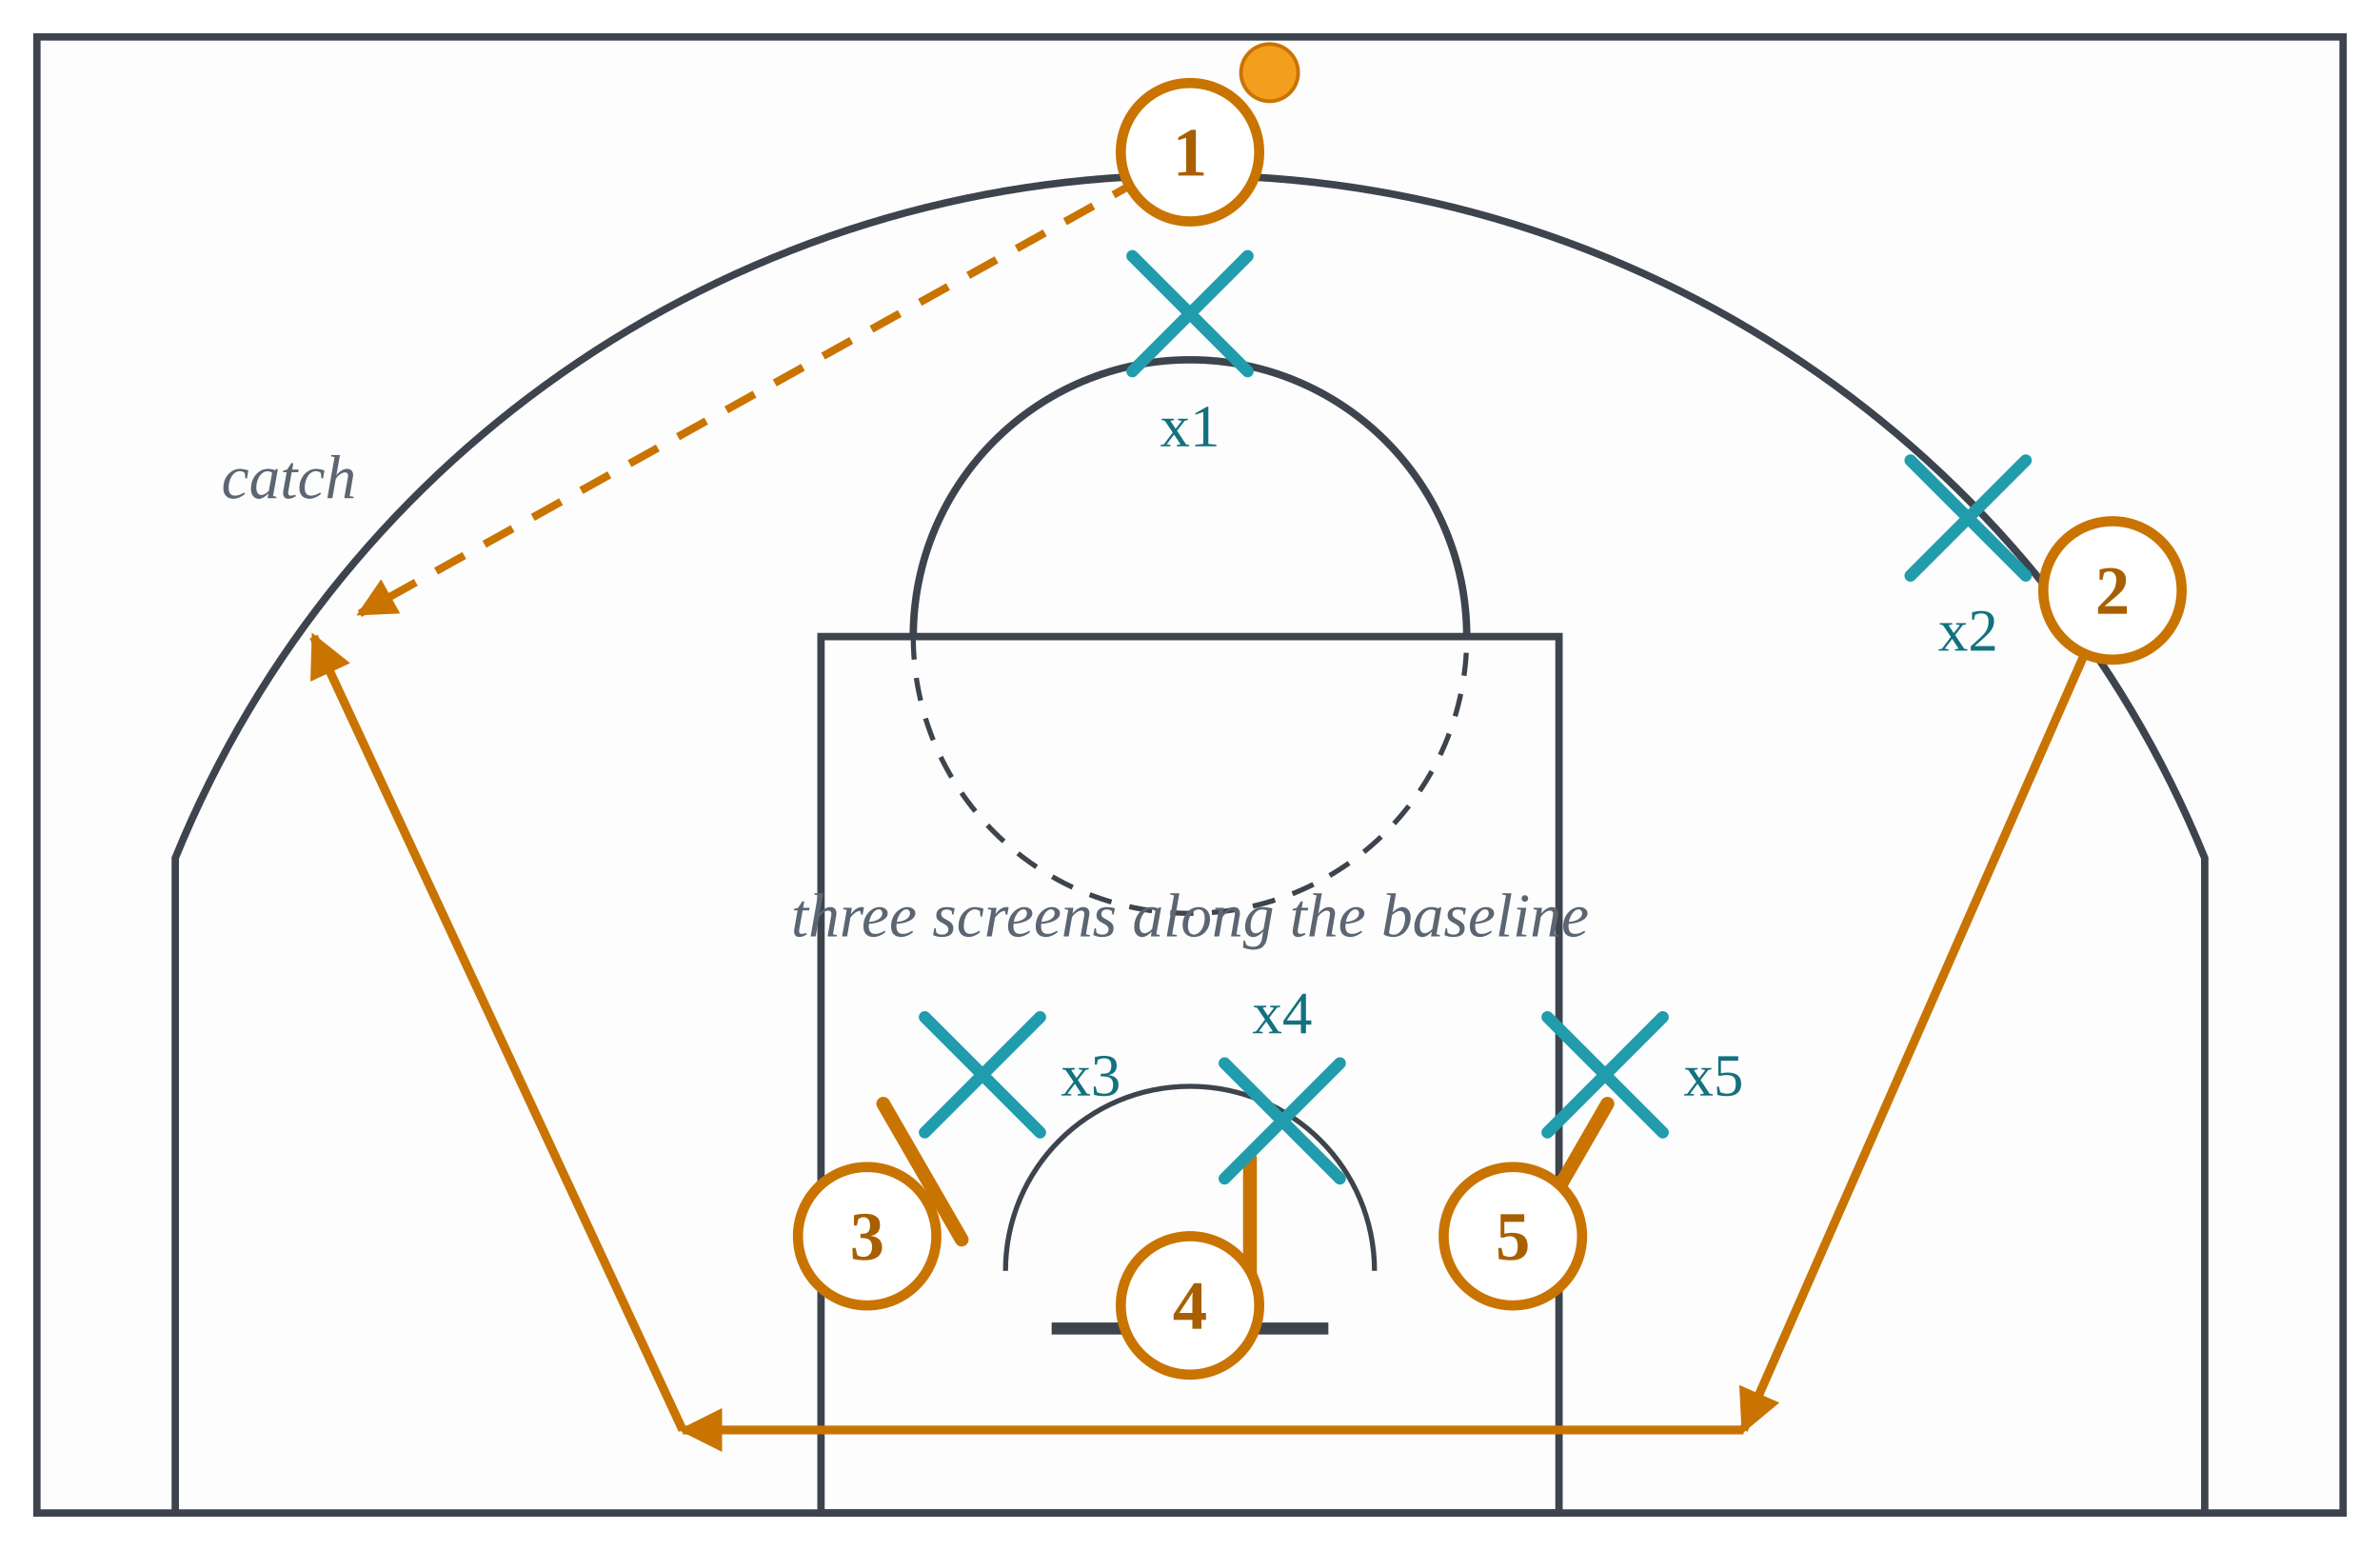
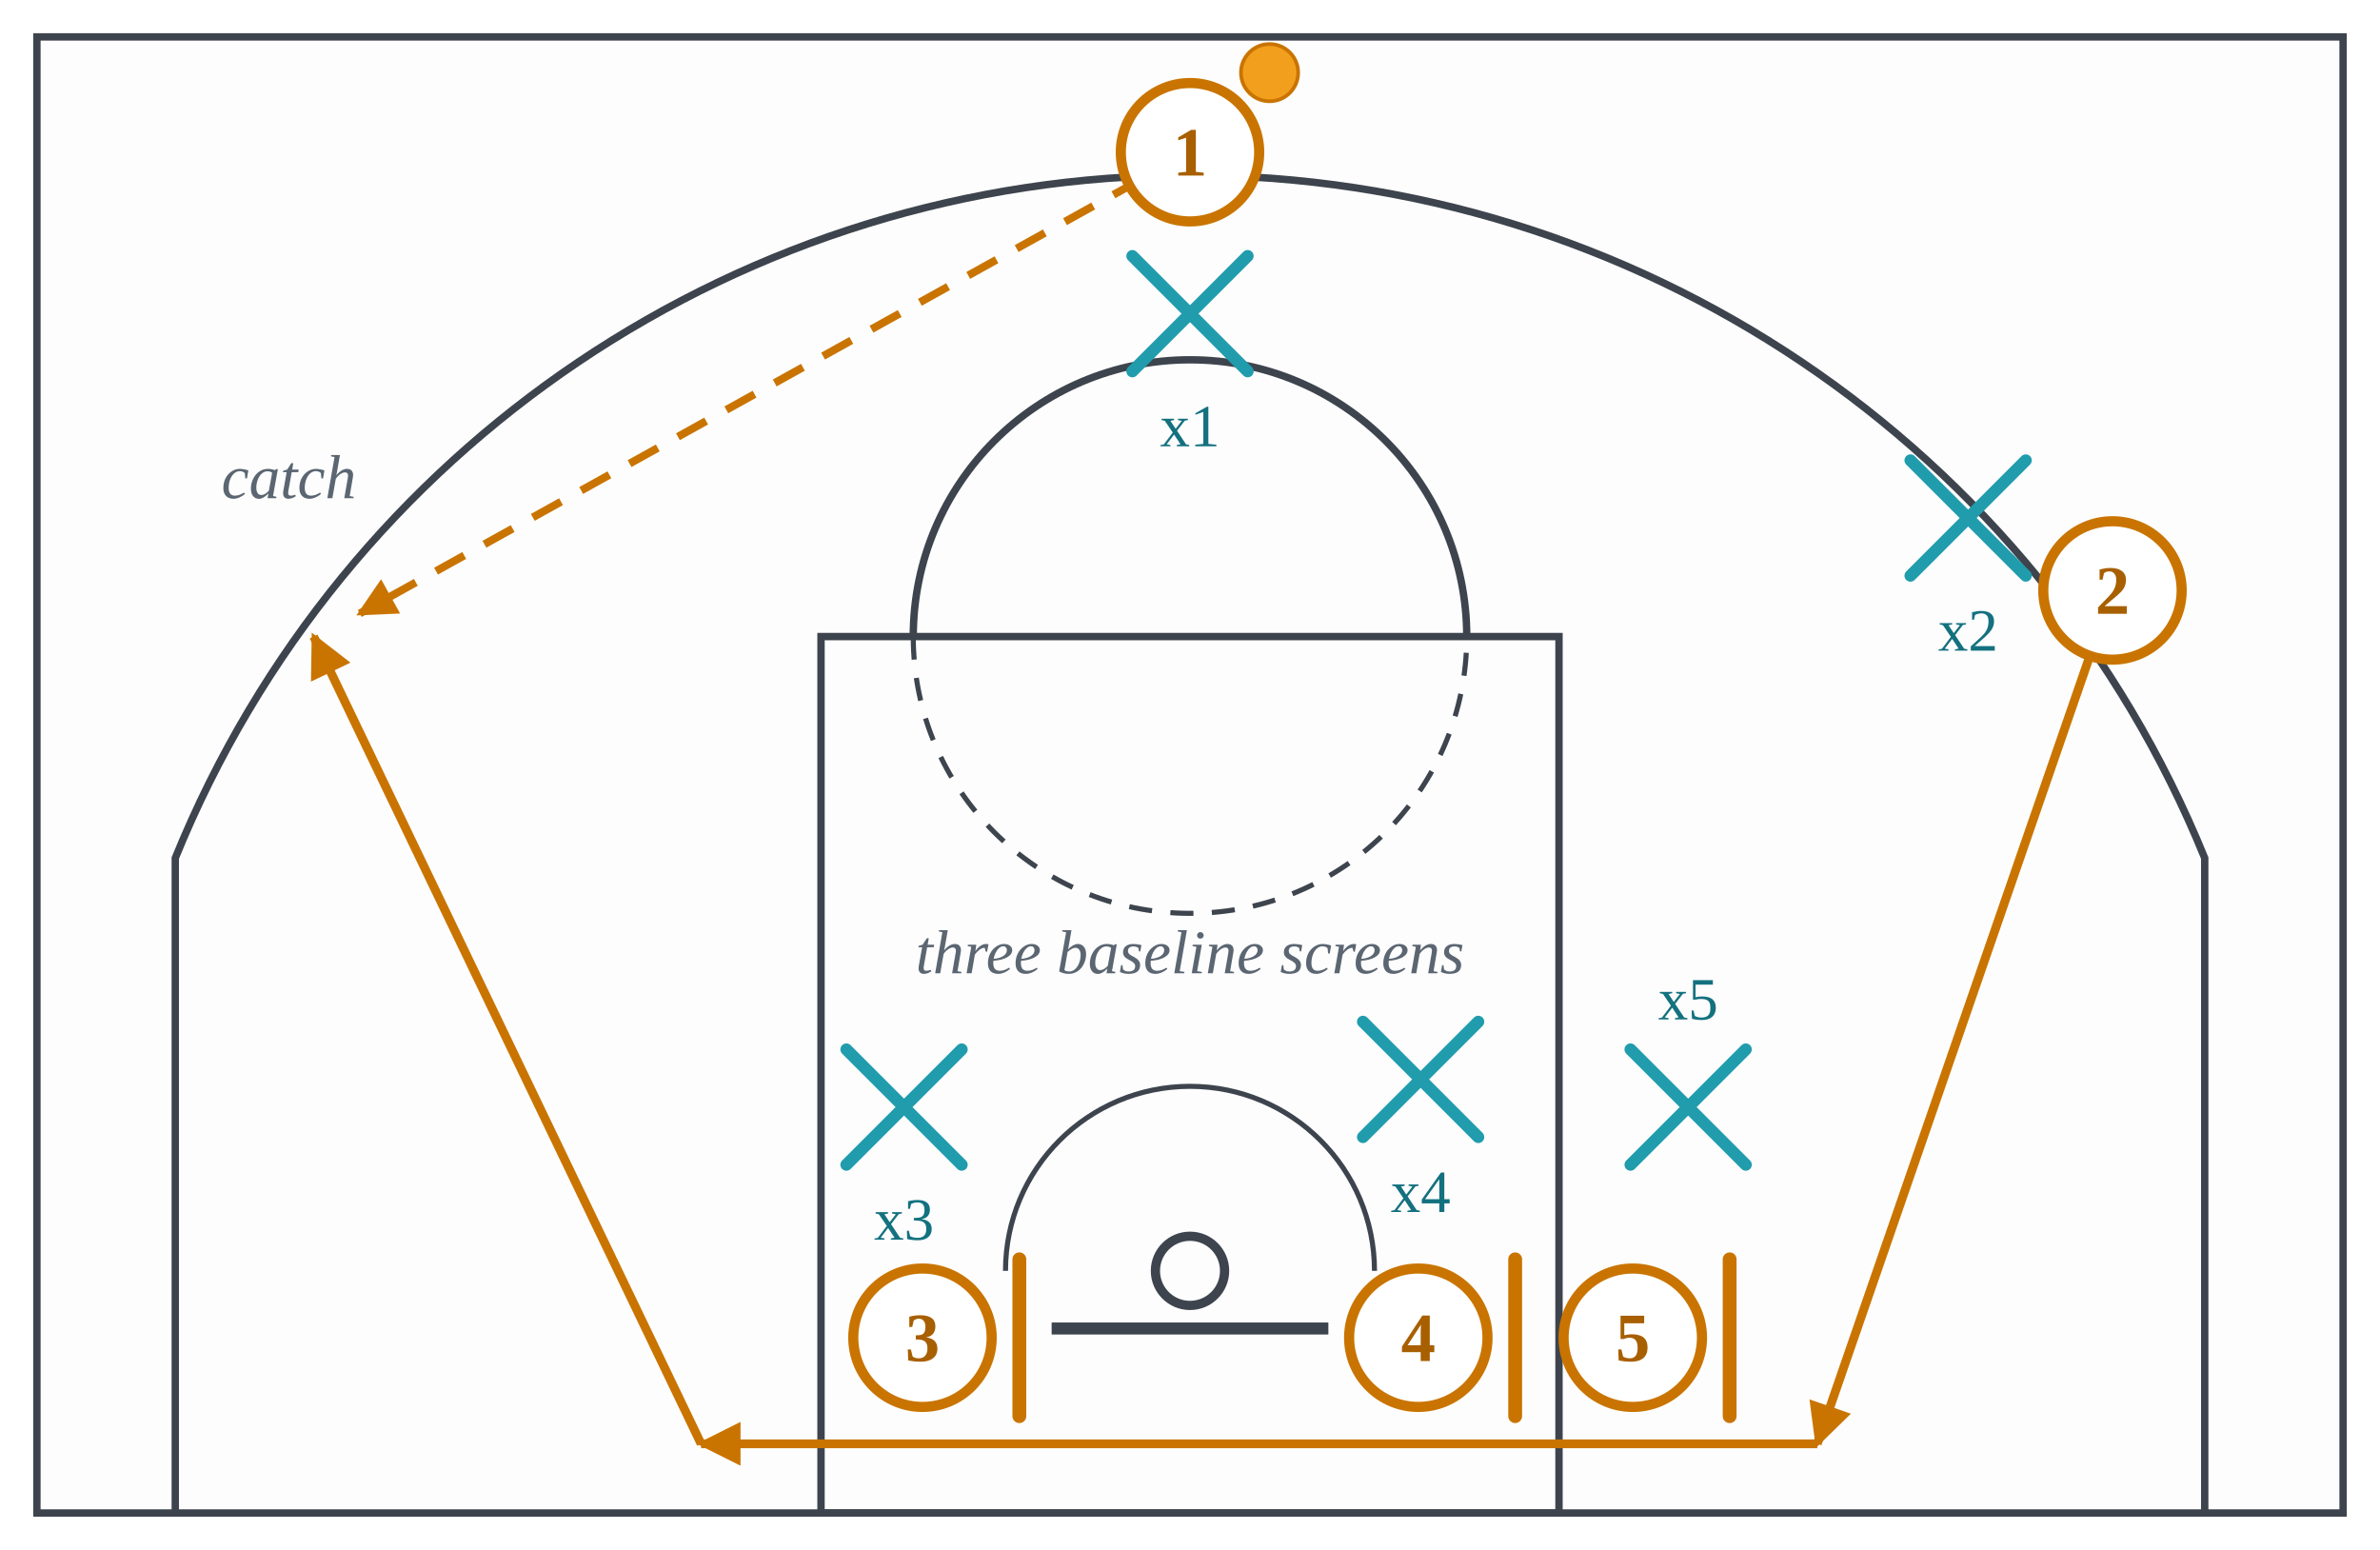
- <svg xmlns="http://www.w3.org/2000/svg" viewBox="0 0 516.0 336.0" width="516.0" role="img" aria-label="The ball is at the top. The shooter starts on the right wing. Three screeners are set along the baseline side of the lane, from the right block across to the left block, each facing the direction the shooter comes from. The shooter runs down from the right wing, along the baseline under the rim, off all three screens, and up to the left wing for a catch from the top. His defender trails behind the three bodies." class="hd-court-svg">
+ <svg xmlns="http://www.w3.org/2000/svg" viewBox="0 0 516.0 336.0" width="516.0" role="img" aria-label="The ball is at the top. The shooter, 2, starts on the right wing with his defender. Three screeners stand along the baseline, 5 just outside the right block, 4 just right of the rim and 3 just left of it, each with a short bar on his right side, the side the shooter comes from. Their defenders stand above them, and the label above them reads three baseline screens. The shooter runs down from the right wing to the baseline, then along the baseline below all three screeners and under the rim, passing just under the end of each bar, and up to the left wing, where the dashed pass from the top meets him at the label catch. His defender, x2, is still on the right wing, three bodies behind." class="hd-court-svg">
  <defs>
    <marker id="hd-arrow-o" viewBox="0 0 10 10" refX="9" refY="5" markerWidth="5" markerHeight="5" orient="auto-start-reverse">
      <path d="M 0 0 L 10 5 L 0 10 z" fill="var(--hd-offense, #C97400)" />
    </marker>
    <marker id="hd-arrow-d" viewBox="0 0 10 10" refX="9" refY="5" markerWidth="5" markerHeight="5" orient="auto-start-reverse">
      <path d="M 0 0 L 10 5 L 0 10 z" fill="var(--hd-defense, #209CAD)" />
    </marker>
  </defs>
  <rect x="8.0" y="8.0" width="500.0" height="320.0" fill="var(--court-floor, #fdfdfd)" stroke="var(--court-line, #3d444d)" stroke-width="1.6" />
  <path d="M 38.0 328.0 L 38.0 186.02 A 237.5 237.5 0 0 1 478.0 186.02 L 478.0 328.0" stroke="var(--court-line, #3d444d)" fill="none" stroke-width="1.6" />
  <rect x="178.0" y="138.0" width="160.0" height="190.0" stroke="var(--court-line, #3d444d)" fill="none" stroke-width="1.6" />
  <path d="M 198.0 138.0 A 60.0 60.0 0 0 1 318.0 138.0" stroke="var(--court-line, #3d444d)" fill="none" stroke-width="1.6" />
  <path d="M 198.0 138.0 A 60.0 60.0 0 0 0 318.0 138.0" stroke="var(--court-line, #3d444d)" fill="none" stroke-width="1.1" stroke-dasharray="5 4" />
  <path d="M 218.0 275.5 A 40.0 40.0 0 0 1 298.0 275.5" stroke="var(--court-line, #3d444d)" fill="none" stroke-width="1.1" />
  <line x1="228.0" y1="288.0" x2="288.0" y2="288.0" stroke="var(--court-line, #3d444d)" stroke-width="2.6" />
  <circle cx="258.0" cy="275.5" r="7.5" stroke="var(--court-line, #3d444d)" fill="none" stroke-width="2" />
-   <line x1="331.5" y1="268.722" x2="348.5" y2="239.278" stroke="var(--hd-offense, #C97400)" stroke-width="3" stroke-linecap="round" />
-   <line x1="271.0" y1="285.0" x2="271.0" y2="251.0" stroke="var(--hd-offense, #C97400)" stroke-width="3" stroke-linecap="round" />
-   <line x1="208.5" y1="268.722" x2="191.5" y2="239.278" stroke="var(--hd-offense, #C97400)" stroke-width="3" stroke-linecap="round" />
-   <line x1="458.0" y1="128.0" x2="378.0" y2="310.0" stroke="var(--hd-offense, #C97400)" fill="none" marker-end="url(#hd-arrow-o)" stroke-width="1.9" />
-   <line x1="378.0" y1="310.0" x2="148.0" y2="310.0" stroke="var(--hd-offense, #C97400)" fill="none" marker-end="url(#hd-arrow-o)" stroke-width="1.9" />
-   <line x1="148.0" y1="310.0" x2="68.0" y2="138.0" stroke="var(--hd-offense, #C97400)" fill="none" marker-end="url(#hd-arrow-o)" stroke-width="1.9" />
+   <line x1="375.0" y1="307.0" x2="375.0" y2="273.0" stroke="var(--hd-offense, #C97400)" stroke-width="3" stroke-linecap="round" />
+   <line x1="328.5" y1="307.0" x2="328.5" y2="273.0" stroke="var(--hd-offense, #C97400)" stroke-width="3" stroke-linecap="round" />
+   <line x1="221.0" y1="307.0" x2="221.0" y2="273.0" stroke="var(--hd-offense, #C97400)" stroke-width="3" stroke-linecap="round" />
+   <line x1="458.0" y1="128.0" x2="394.0" y2="313.0" stroke="var(--hd-offense, #C97400)" fill="none" marker-end="url(#hd-arrow-o)" stroke-width="1.9" />
+   <line x1="394.0" y1="313.0" x2="152.0" y2="313.0" stroke="var(--hd-offense, #C97400)" fill="none" marker-end="url(#hd-arrow-o)" stroke-width="1.9" />
+   <line x1="152.0" y1="313.0" x2="68.0" y2="138.0" stroke="var(--hd-offense, #C97400)" fill="none" marker-end="url(#hd-arrow-o)" stroke-width="1.9" />
  <line x1="258.0" y1="33.0" x2="78.0" y2="133.0" stroke="var(--hd-offense, #C97400)" fill="none" marker-end="url(#hd-arrow-o)" stroke-width="1.7" stroke-dasharray="7 5" />
  <circle cx="258.0" cy="33.0" r="15.0" fill="var(--court-floor, #fff)" stroke="var(--hd-offense, #C97400)" stroke-width="2.2" />
  <text x="258.0" y="33.0" text-anchor="middle" dominant-baseline="central" font-size="15.0" font-weight="600" fill="var(--hd-offense-ink, #A85F00)">1</text>
  <circle cx="275.25" cy="15.75" r="6.2" fill="#F39F1E" stroke="var(--hd-offense, #C97400)" stroke-width="0.8" />
  <circle cx="458.0" cy="128.0" r="15.0" fill="var(--court-floor, #fff)" stroke="var(--hd-offense, #C97400)" stroke-width="2.2" />
  <text x="458.0" y="128.0" text-anchor="middle" dominant-baseline="central" font-size="15.0" font-weight="600" fill="var(--hd-offense-ink, #A85F00)">2</text>
-   <circle cx="328.0" cy="268.0" r="15.0" fill="var(--court-floor, #fff)" stroke="var(--hd-offense, #C97400)" stroke-width="2.2" />
-   <text x="328.0" y="268.0" text-anchor="middle" dominant-baseline="central" font-size="15.0" font-weight="600" fill="var(--hd-offense-ink, #A85F00)">5</text>
-   <circle cx="258.0" cy="283.0" r="15.0" fill="var(--court-floor, #fff)" stroke="var(--hd-offense, #C97400)" stroke-width="2.2" />
-   <text x="258.0" y="283.0" text-anchor="middle" dominant-baseline="central" font-size="15.0" font-weight="600" fill="var(--hd-offense-ink, #A85F00)">4</text>
-   <circle cx="188.0" cy="268.0" r="15.0" fill="var(--court-floor, #fff)" stroke="var(--hd-offense, #C97400)" stroke-width="2.2" />
-   <text x="188.0" y="268.0" text-anchor="middle" dominant-baseline="central" font-size="15.0" font-weight="600" fill="var(--hd-offense-ink, #A85F00)">3</text>
+   <circle cx="354.0" cy="290.0" r="15.0" fill="var(--court-floor, #fff)" stroke="var(--hd-offense, #C97400)" stroke-width="2.2" />
+   <text x="354.0" y="290.0" text-anchor="middle" dominant-baseline="central" font-size="15.0" font-weight="600" fill="var(--hd-offense-ink, #A85F00)">5</text>
+   <circle cx="307.5" cy="290.0" r="15.0" fill="var(--court-floor, #fff)" stroke="var(--hd-offense, #C97400)" stroke-width="2.2" />
+   <text x="307.5" y="290.0" text-anchor="middle" dominant-baseline="central" font-size="15.0" font-weight="600" fill="var(--hd-offense-ink, #A85F00)">4</text>
+   <circle cx="200.0" cy="290.0" r="15.0" fill="var(--court-floor, #fff)" stroke="var(--hd-offense, #C97400)" stroke-width="2.2" />
+   <text x="200.0" y="290.0" text-anchor="middle" dominant-baseline="central" font-size="15.0" font-weight="600" fill="var(--hd-offense-ink, #A85F00)">3</text>
  <line x1="245.5" y1="55.5" x2="270.5" y2="80.5" stroke="var(--hd-defense, #209CAD)" stroke-width="2.6" stroke-linecap="round" />
  <line x1="245.5" y1="80.5" x2="270.5" y2="55.5" stroke="var(--hd-defense, #209CAD)" stroke-width="2.6" stroke-linecap="round" />
  <text x="258.0" y="96.75" text-anchor="middle" font-size="13.0" fill="var(--hd-defense-ink, #14717F)">x1</text>
  <line x1="414.2" y1="99.8" x2="439.2" y2="124.8" stroke="var(--hd-defense, #209CAD)" stroke-width="2.6" stroke-linecap="round" />
  <line x1="414.2" y1="124.8" x2="439.2" y2="99.8" stroke="var(--hd-defense, #209CAD)" stroke-width="2.6" stroke-linecap="round" />
  <text x="426.7" y="141.05" text-anchor="middle" font-size="13.0" fill="var(--hd-defense-ink, #14717F)">x2</text>
-   <line x1="335.5" y1="220.5" x2="360.5" y2="245.5" stroke="var(--hd-defense, #209CAD)" stroke-width="2.6" stroke-linecap="round" />
-   <line x1="335.5" y1="245.5" x2="360.5" y2="220.5" stroke="var(--hd-defense, #209CAD)" stroke-width="2.6" stroke-linecap="round" />
-   <text x="365.0" y="237.5" text-anchor="start" font-size="13.0" fill="var(--hd-defense-ink, #14717F)">x5</text>
-   <line x1="265.5" y1="230.5" x2="290.5" y2="255.5" stroke="var(--hd-defense, #209CAD)" stroke-width="2.6" stroke-linecap="round" />
-   <line x1="265.5" y1="255.5" x2="290.5" y2="230.5" stroke="var(--hd-defense, #209CAD)" stroke-width="2.6" stroke-linecap="round" />
-   <text x="278.0" y="224.0" text-anchor="middle" font-size="13.0" fill="var(--hd-defense-ink, #14717F)">x4</text>
-   <line x1="200.5" y1="220.5" x2="225.5" y2="245.5" stroke="var(--hd-defense, #209CAD)" stroke-width="2.6" stroke-linecap="round" />
-   <line x1="200.5" y1="245.5" x2="225.5" y2="220.5" stroke="var(--hd-defense, #209CAD)" stroke-width="2.6" stroke-linecap="round" />
-   <text x="230.0" y="237.5" text-anchor="start" font-size="13.0" fill="var(--hd-defense-ink, #14717F)">x3</text>
-   <text x="258.0" y="203.0" text-anchor="middle" font-size="13.5" font-style="italic" fill="var(--hd-muted, #5b6672)">three screens along the baseline</text>
+   <line x1="353.5" y1="227.5" x2="378.5" y2="252.5" stroke="var(--hd-defense, #209CAD)" stroke-width="2.6" stroke-linecap="round" />
+   <line x1="353.5" y1="252.5" x2="378.5" y2="227.5" stroke="var(--hd-defense, #209CAD)" stroke-width="2.6" stroke-linecap="round" />
+   <text x="366.0" y="221.0" text-anchor="middle" font-size="13.0" fill="var(--hd-defense-ink, #14717F)">x5</text>
+   <line x1="295.5" y1="221.5" x2="320.5" y2="246.5" stroke="var(--hd-defense, #209CAD)" stroke-width="2.6" stroke-linecap="round" />
+   <line x1="295.5" y1="246.5" x2="320.5" y2="221.5" stroke="var(--hd-defense, #209CAD)" stroke-width="2.6" stroke-linecap="round" />
+   <text x="308.0" y="262.75" text-anchor="middle" font-size="13.0" fill="var(--hd-defense-ink, #14717F)">x4</text>
+   <line x1="183.5" y1="227.5" x2="208.5" y2="252.5" stroke="var(--hd-defense, #209CAD)" stroke-width="2.6" stroke-linecap="round" />
+   <line x1="183.5" y1="252.5" x2="208.5" y2="227.5" stroke="var(--hd-defense, #209CAD)" stroke-width="2.6" stroke-linecap="round" />
+   <text x="196.0" y="268.75" text-anchor="middle" font-size="13.0" fill="var(--hd-defense-ink, #14717F)">x3</text>
+   <text x="258.0" y="211.0" text-anchor="middle" font-size="13.5" font-style="italic" fill="var(--hd-muted, #5b6672)">three baseline screens</text>
  <text x="48.0" y="108.0" text-anchor="start" font-size="13.5" font-style="italic" fill="var(--hd-muted, #5b6672)">catch</text>
</svg>
